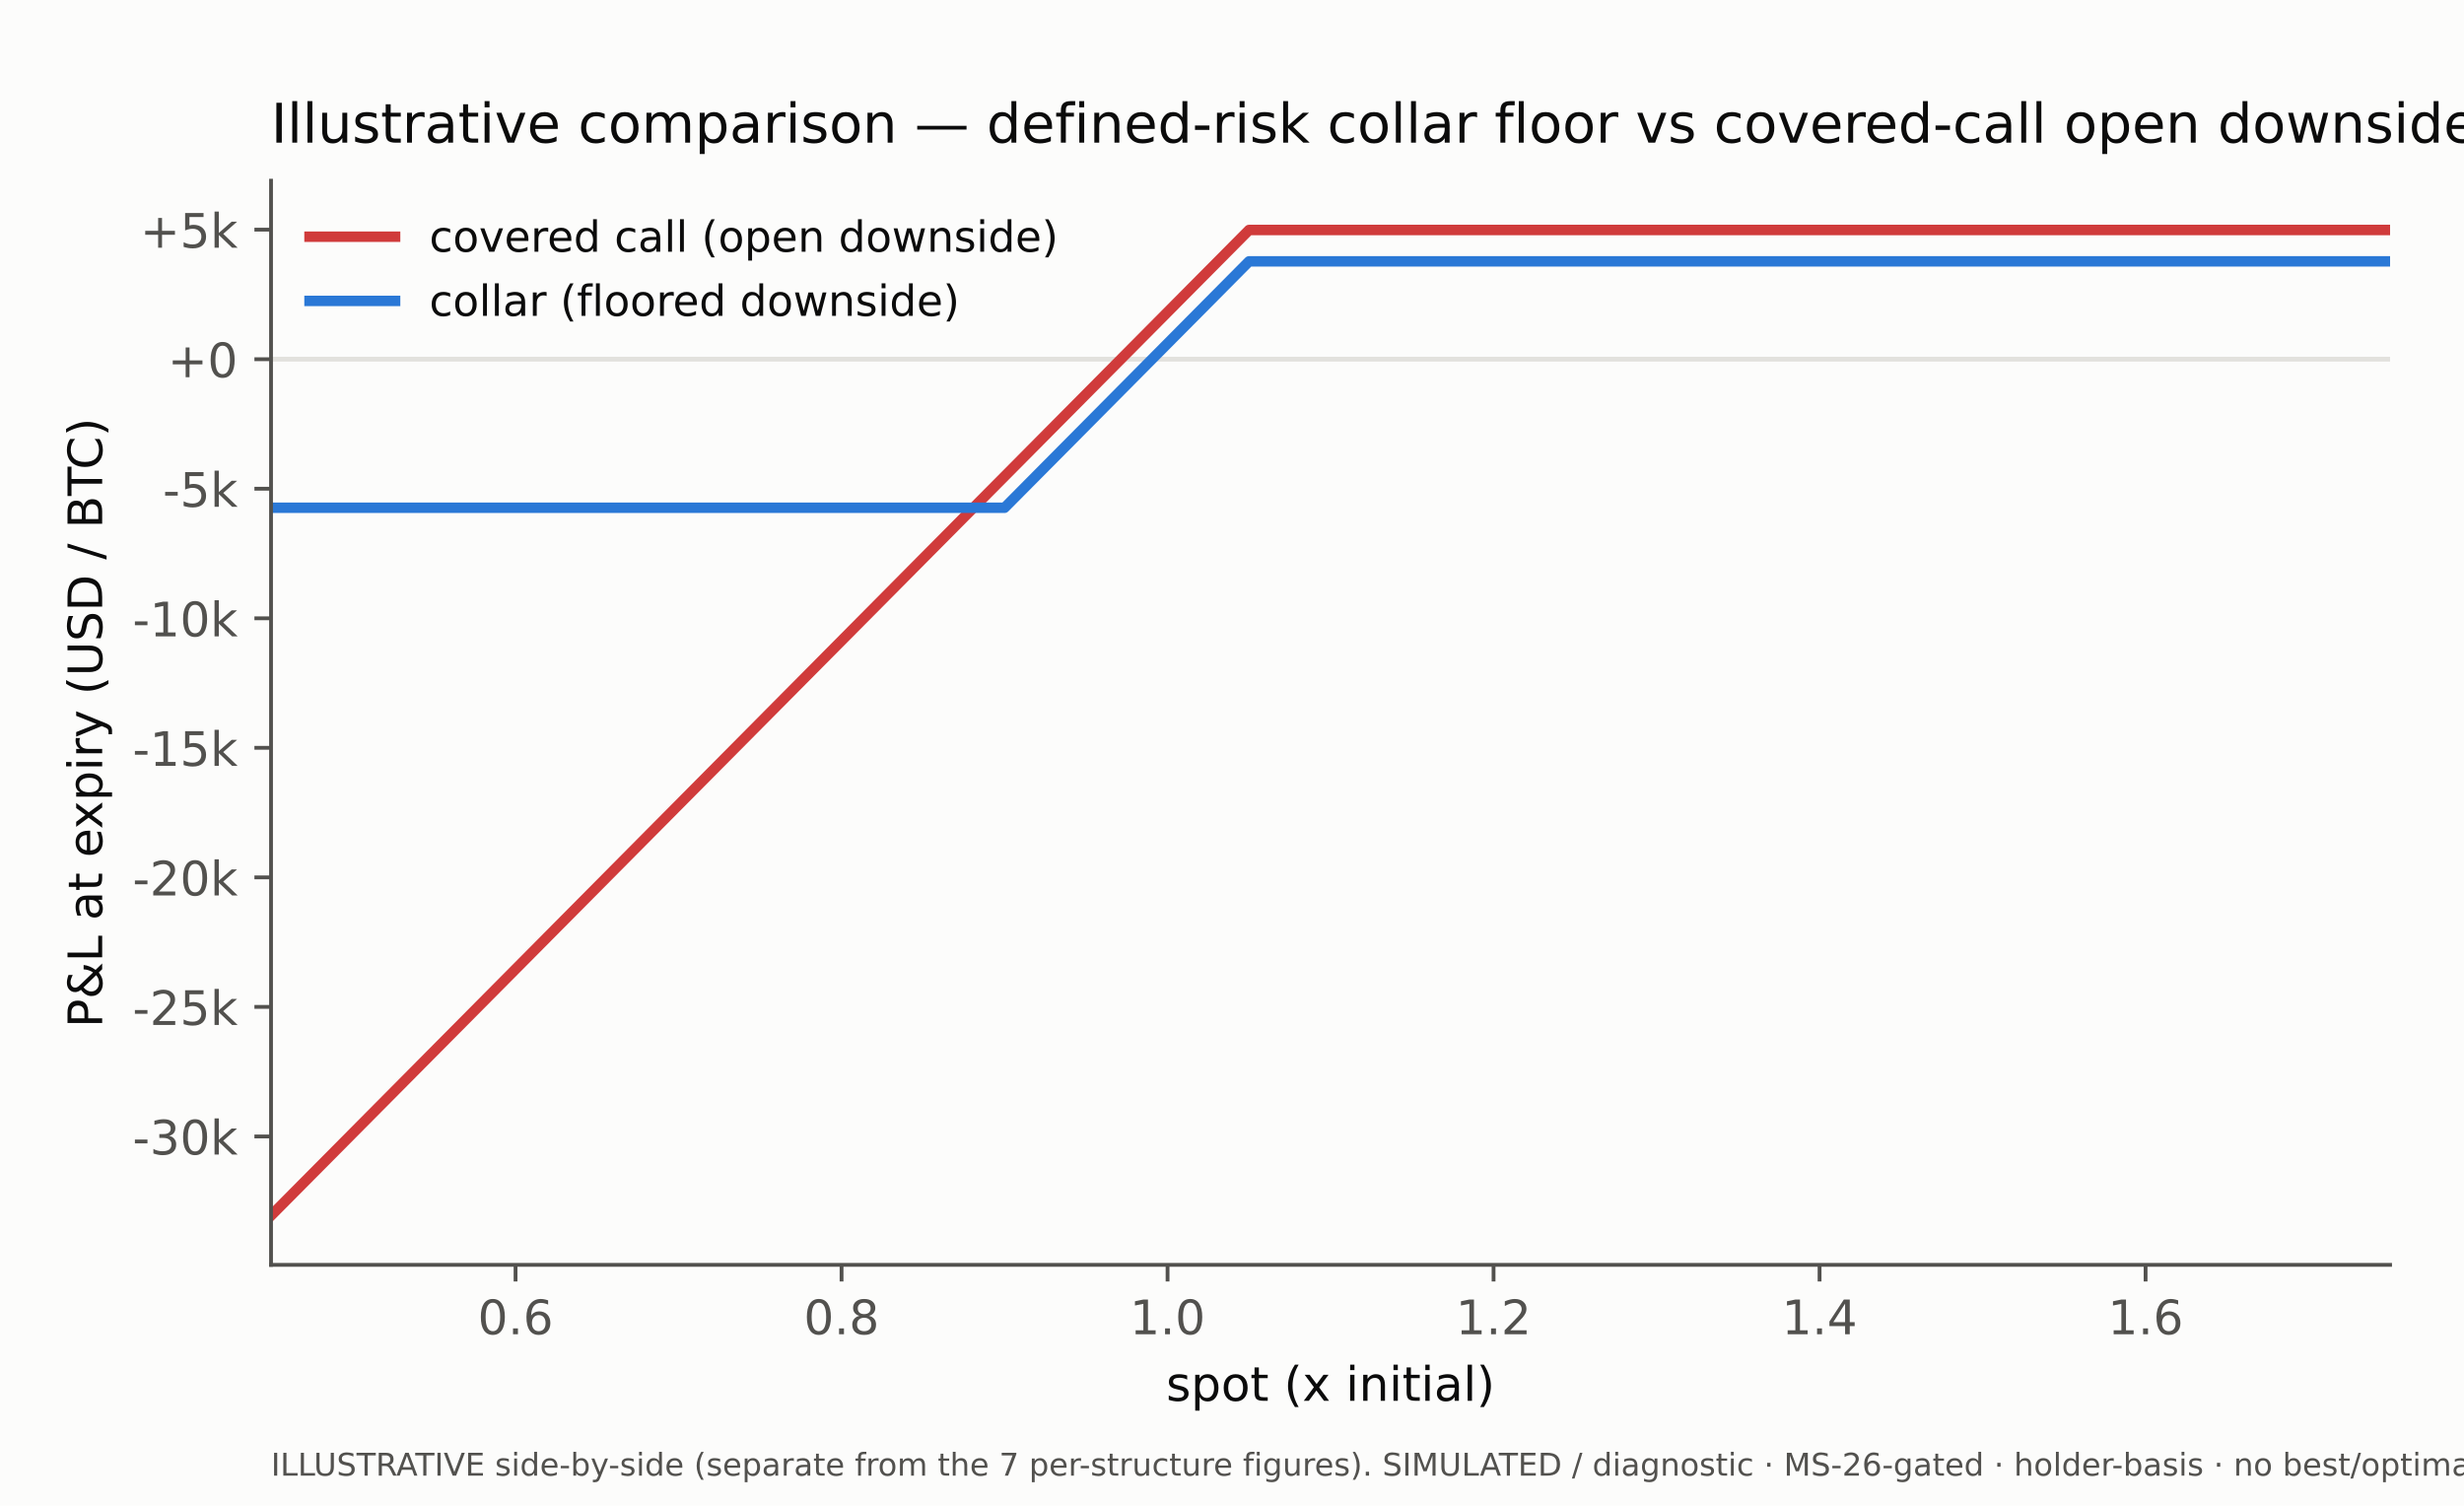
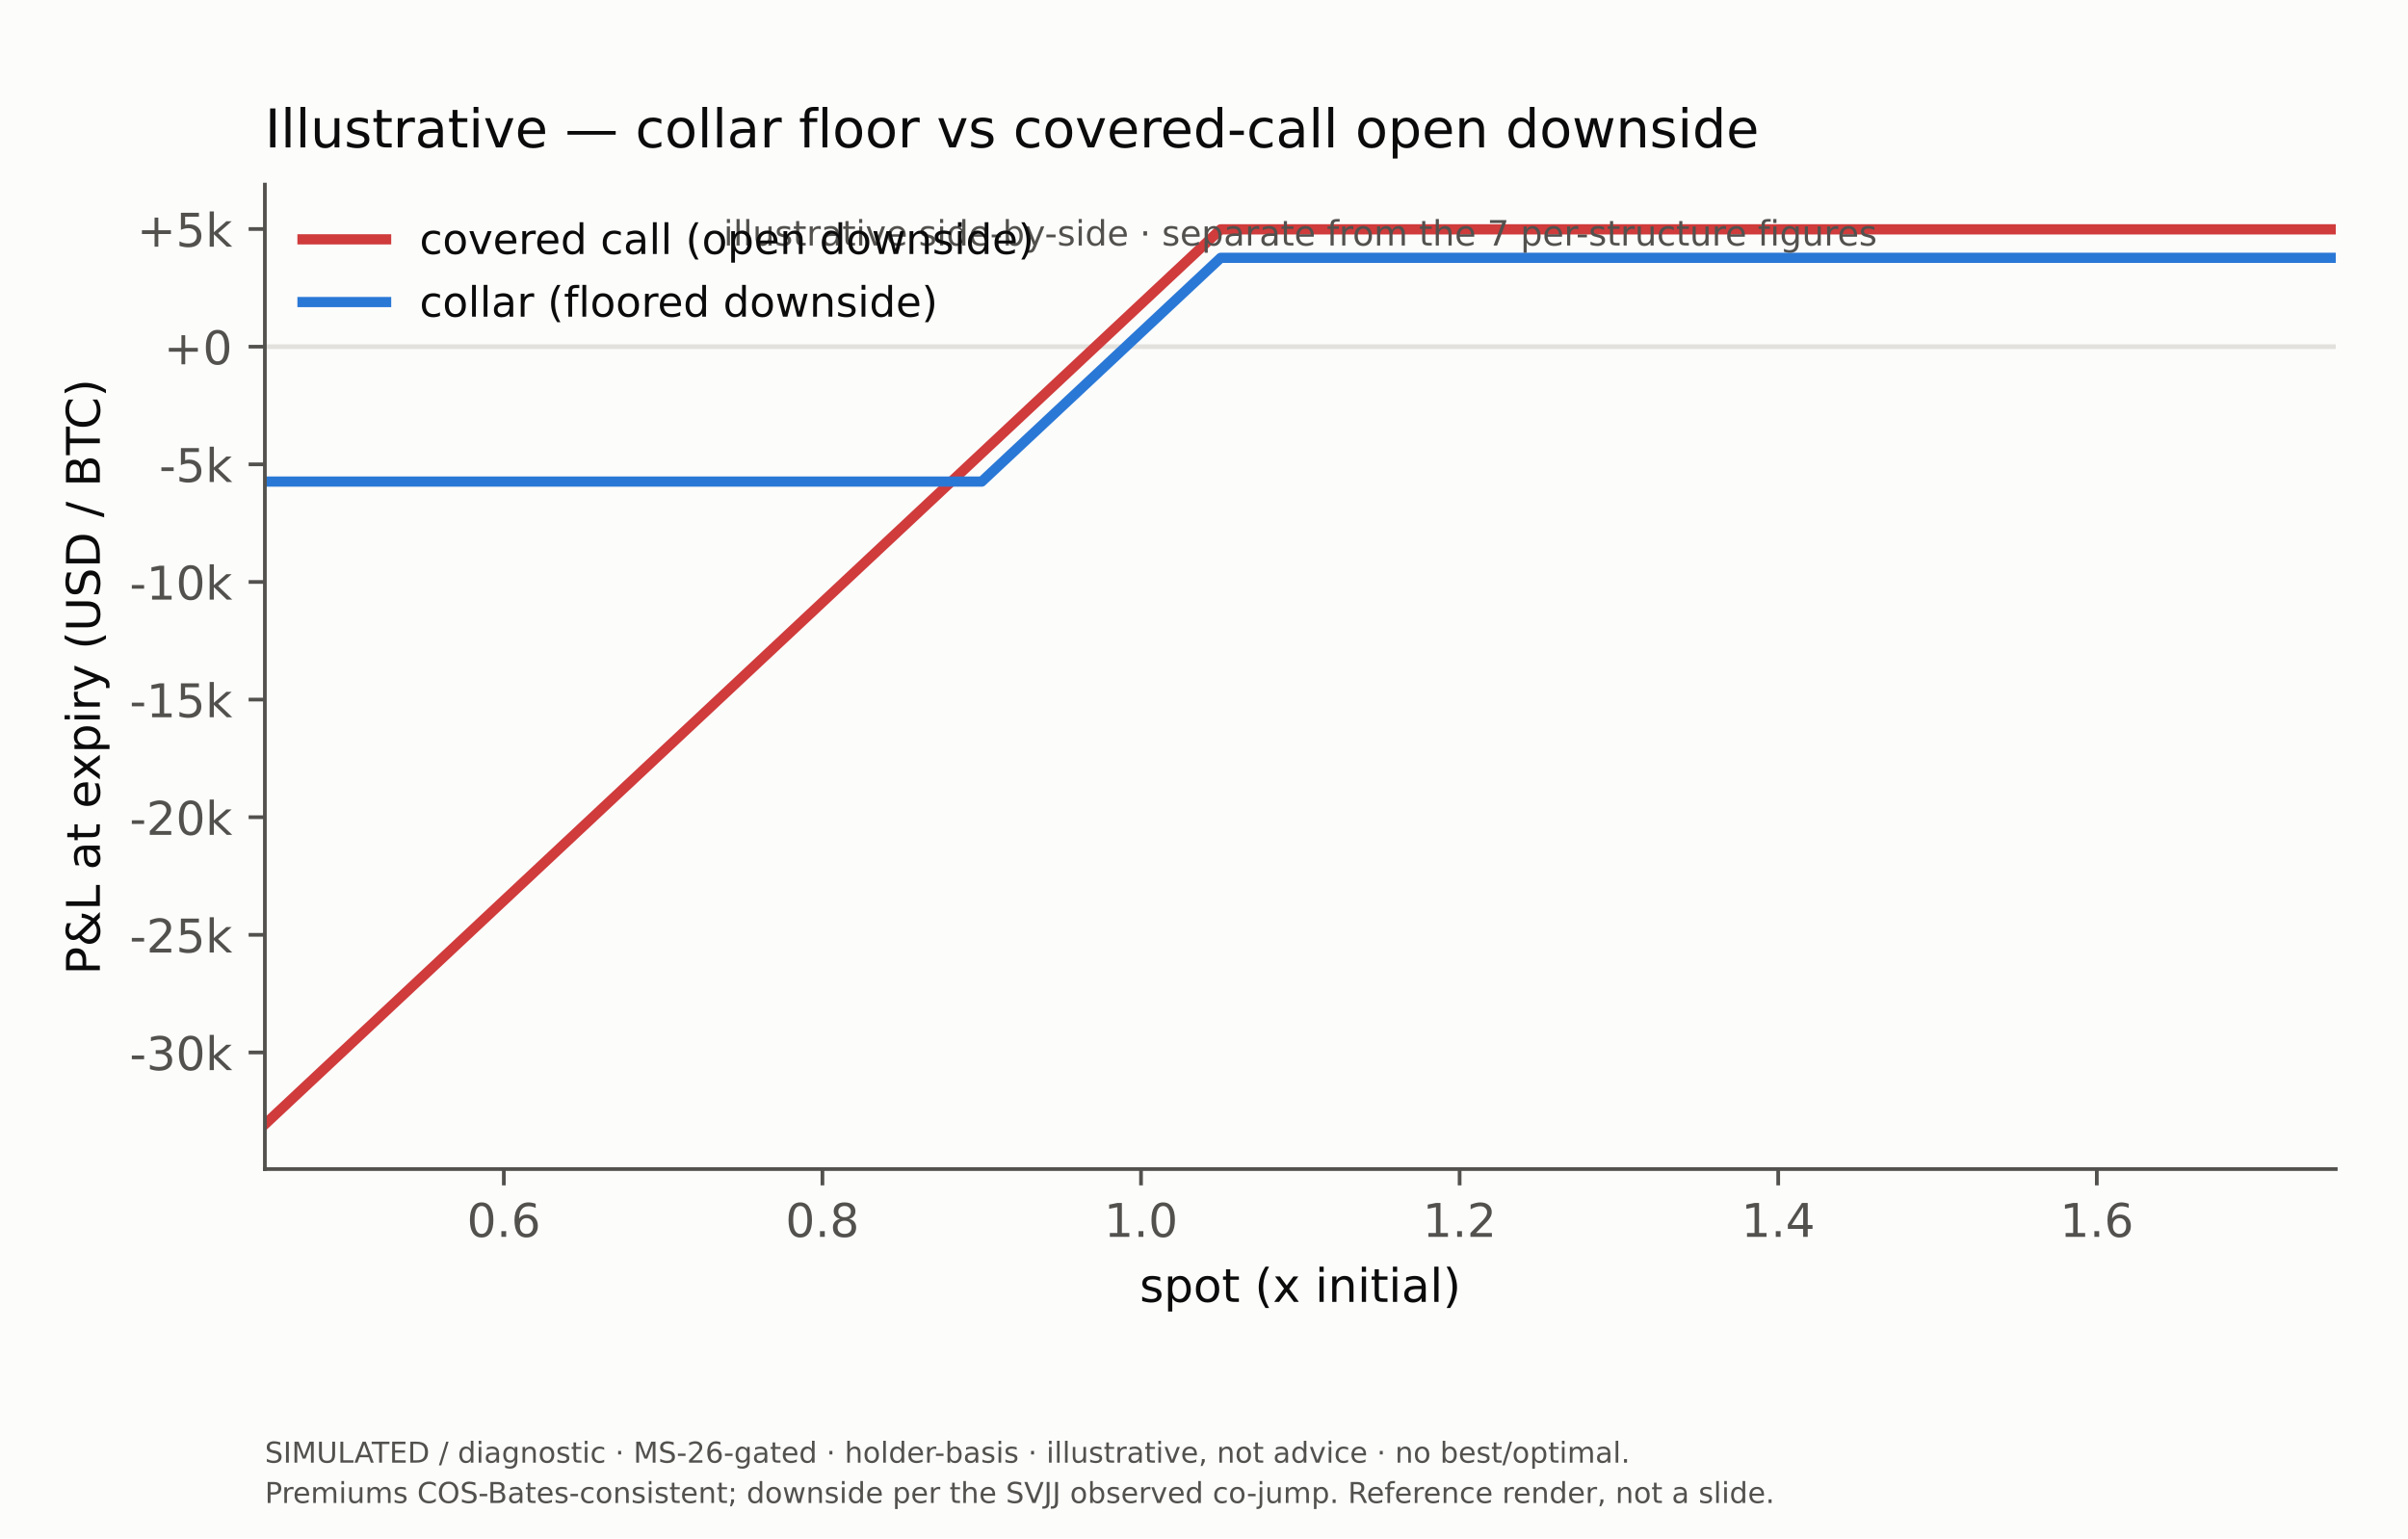
- <svg xmlns="http://www.w3.org/2000/svg" xmlns:xlink="http://www.w3.org/1999/xlink" width="518.4pt" height="316.8pt" viewBox="0 0 518.4 316.8" version="1.1">
+ <svg xmlns="http://www.w3.org/2000/svg" xmlns:xlink="http://www.w3.org/1999/xlink" width="518.4pt" height="331.2pt" viewBox="0 0 518.4 331.2" version="1.1">
  <defs>
    <style type="text/css">*{stroke-linejoin: round; stroke-linecap: butt}</style>
  </defs>
  <g id="figure_1">
    <g id="patch_1">
-       <path d="M 0 316.8  L 518.4 316.8  L 518.4 0  L 0 0  z " style="fill: #fcfcfb" />
+       <path d="M 0 331.2  L 518.4 331.2  L 518.4 0  L 0 0  z " style="fill: #fcfcfb" />
    </g>
    <g id="axes_1">
      <g id="patch_2">
-         <path d="M 57.024 266.112  L 502.848 266.112  L 502.848 38.016  L 57.024 38.016  z " style="fill: #fcfcfb" />
+         <path d="M 57.024 251.712  L 502.848 251.712  L 502.848 39.744  L 57.024 39.744  z " style="fill: #fcfcfb" />
      </g>
      <g id="matplotlib.axis_1">
        <g id="xtick_1">
          <g id="line2d_1">
            <defs>
              <path id="m6badb8b41f" d="M 0 0  L 0 3.5  " style="stroke: #52514e; stroke-width: 0.8" />
            </defs>
            <g>
-               <use xlink:href="#m6badb8b41f" x="108.465" y="266.112" style="fill: #52514e; stroke: #52514e; stroke-width: 0.8" />
+               <use xlink:href="#m6badb8b41f" x="108.465" y="251.712" style="fill: #52514e; stroke: #52514e; stroke-width: 0.8" />
            </g>
          </g>
          <g id="text_1">
-             <text style="font-size: 10px; font-family: 'DejaVu Sans'; text-anchor: middle; fill: #52514e" x="108.465" y="280.71" transform="rotate(-0 108.4652 280.7097)">0.6</text>
+             <text style="font-size: 10px; font-family: 'DejaVu Sans'; text-anchor: middle; fill: #52514e" x="108.465" y="266.31" transform="rotate(-0 108.4652 266.3097)">0.6</text>
          </g>
        </g>
        <g id="xtick_2">
          <g id="line2d_2">
            <g>
-               <use xlink:href="#m6badb8b41f" x="177.054" y="266.112" style="fill: #52514e; stroke: #52514e; stroke-width: 0.8" />
+               <use xlink:href="#m6badb8b41f" x="177.054" y="251.712" style="fill: #52514e; stroke: #52514e; stroke-width: 0.8" />
            </g>
          </g>
          <g id="text_2">
-             <text style="font-size: 10px; font-family: 'DejaVu Sans'; text-anchor: middle; fill: #52514e" x="177.054" y="280.71" transform="rotate(-0 177.0535 280.7097)">0.8</text>
+             <text style="font-size: 10px; font-family: 'DejaVu Sans'; text-anchor: middle; fill: #52514e" x="177.054" y="266.31" transform="rotate(-0 177.0535 266.3097)">0.8</text>
          </g>
        </g>
        <g id="xtick_3">
          <g id="line2d_3">
            <g>
-               <use xlink:href="#m6badb8b41f" x="245.642" y="266.112" style="fill: #52514e; stroke: #52514e; stroke-width: 0.8" />
+               <use xlink:href="#m6badb8b41f" x="245.642" y="251.712" style="fill: #52514e; stroke: #52514e; stroke-width: 0.8" />
            </g>
          </g>
          <g id="text_3">
-             <text style="font-size: 10px; font-family: 'DejaVu Sans'; text-anchor: middle; fill: #52514e" x="245.642" y="280.71" transform="rotate(-0 245.6418 280.7097)">1.0</text>
+             <text style="font-size: 10px; font-family: 'DejaVu Sans'; text-anchor: middle; fill: #52514e" x="245.642" y="266.31" transform="rotate(-0 245.6418 266.3097)">1.0</text>
          </g>
        </g>
        <g id="xtick_4">
          <g id="line2d_4">
            <g>
-               <use xlink:href="#m6badb8b41f" x="314.23" y="266.112" style="fill: #52514e; stroke: #52514e; stroke-width: 0.8" />
+               <use xlink:href="#m6badb8b41f" x="314.23" y="251.712" style="fill: #52514e; stroke: #52514e; stroke-width: 0.8" />
            </g>
          </g>
          <g id="text_4">
-             <text style="font-size: 10px; font-family: 'DejaVu Sans'; text-anchor: middle; fill: #52514e" x="314.23" y="280.71" transform="rotate(-0 314.2302 280.7097)">1.2</text>
+             <text style="font-size: 10px; font-family: 'DejaVu Sans'; text-anchor: middle; fill: #52514e" x="314.23" y="266.31" transform="rotate(-0 314.2302 266.3097)">1.2</text>
          </g>
        </g>
        <g id="xtick_5">
          <g id="line2d_5">
            <g>
-               <use xlink:href="#m6badb8b41f" x="382.818" y="266.112" style="fill: #52514e; stroke: #52514e; stroke-width: 0.8" />
+               <use xlink:href="#m6badb8b41f" x="382.818" y="251.712" style="fill: #52514e; stroke: #52514e; stroke-width: 0.8" />
            </g>
          </g>
          <g id="text_5">
-             <text style="font-size: 10px; font-family: 'DejaVu Sans'; text-anchor: middle; fill: #52514e" x="382.818" y="280.71" transform="rotate(-0 382.8185 280.7097)">1.4</text>
+             <text style="font-size: 10px; font-family: 'DejaVu Sans'; text-anchor: middle; fill: #52514e" x="382.818" y="266.31" transform="rotate(-0 382.8185 266.3097)">1.4</text>
          </g>
        </g>
        <g id="xtick_6">
          <g id="line2d_6">
            <g>
-               <use xlink:href="#m6badb8b41f" x="451.407" y="266.112" style="fill: #52514e; stroke: #52514e; stroke-width: 0.8" />
+               <use xlink:href="#m6badb8b41f" x="451.407" y="251.712" style="fill: #52514e; stroke: #52514e; stroke-width: 0.8" />
            </g>
          </g>
          <g id="text_6">
-             <text style="font-size: 10px; font-family: 'DejaVu Sans'; text-anchor: middle; fill: #52514e" x="451.407" y="280.71" transform="rotate(-0 451.4068 280.7097)">1.6</text>
+             <text style="font-size: 10px; font-family: 'DejaVu Sans'; text-anchor: middle; fill: #52514e" x="451.407" y="266.31" transform="rotate(-0 451.4068 266.3097)">1.6</text>
          </g>
        </g>
        <g id="text_7">
-           <text style="font-size: 10px; font-family: 'DejaVu Sans'; text-anchor: middle; fill: #0b0b0b" x="279.936" y="294.71" transform="rotate(-0 279.936 294.7104)">spot (x initial)</text>
+           <text style="font-size: 10px; font-family: 'DejaVu Sans'; text-anchor: middle; fill: #0b0b0b" x="279.936" y="280.31" transform="rotate(-0 279.936 280.3104)">spot (x initial)</text>
        </g>
      </g>
      <g id="matplotlib.axis_2">
        <g id="ytick_1">
          <g id="line2d_7">
            <defs>
              <path id="m6aaad6d4b3" d="M 0 0  L -3.5 0  " style="stroke: #52514e; stroke-width: 0.8" />
            </defs>
            <g>
-               <use xlink:href="#m6aaad6d4b3" x="57.024" y="239.098" style="fill: #52514e; stroke: #52514e; stroke-width: 0.8" />
+               <use xlink:href="#m6aaad6d4b3" x="57.024" y="226.608" style="fill: #52514e; stroke: #52514e; stroke-width: 0.8" />
            </g>
          </g>
          <g id="text_8">
-             <text style="font-size: 10px; font-family: 'DejaVu Sans'; text-anchor: end; fill: #52514e" x="50.024" y="242.897" transform="rotate(-0 50.024 242.8973)">-30k</text>
+             <text style="font-size: 10px; font-family: 'DejaVu Sans'; text-anchor: end; fill: #52514e" x="50.024" y="230.407" transform="rotate(-0 50.024 230.4074)">-30k</text>
          </g>
        </g>
        <g id="ytick_2">
          <g id="line2d_8">
            <g>
-               <use xlink:href="#m6aaad6d4b3" x="57.024" y="211.843" style="fill: #52514e; stroke: #52514e; stroke-width: 0.8" />
+               <use xlink:href="#m6aaad6d4b3" x="57.024" y="201.281" style="fill: #52514e; stroke: #52514e; stroke-width: 0.8" />
            </g>
          </g>
          <g id="text_9">
-             <text style="font-size: 10px; font-family: 'DejaVu Sans'; text-anchor: end; fill: #52514e" x="50.024" y="215.643" transform="rotate(-0 50.024 215.6427)">-25k</text>
+             <text style="font-size: 10px; font-family: 'DejaVu Sans'; text-anchor: end; fill: #52514e" x="50.024" y="205.08" transform="rotate(-0 50.024 205.0798)">-25k</text>
          </g>
        </g>
        <g id="ytick_3">
          <g id="line2d_9">
            <g>
-               <use xlink:href="#m6aaad6d4b3" x="57.024" y="184.589" style="fill: #52514e; stroke: #52514e; stroke-width: 0.8" />
+               <use xlink:href="#m6aaad6d4b3" x="57.024" y="175.953" style="fill: #52514e; stroke: #52514e; stroke-width: 0.8" />
            </g>
          </g>
          <g id="text_10">
-             <text style="font-size: 10px; font-family: 'DejaVu Sans'; text-anchor: end; fill: #52514e" x="50.024" y="188.388" transform="rotate(-0 50.024 188.388)">-20k</text>
+             <text style="font-size: 10px; font-family: 'DejaVu Sans'; text-anchor: end; fill: #52514e" x="50.024" y="179.752" transform="rotate(-0 50.024 179.7523)">-20k</text>
          </g>
        </g>
        <g id="ytick_4">
          <g id="line2d_10">
            <g>
-               <use xlink:href="#m6aaad6d4b3" x="57.024" y="157.334" style="fill: #52514e; stroke: #52514e; stroke-width: 0.8" />
+               <use xlink:href="#m6aaad6d4b3" x="57.024" y="150.625" style="fill: #52514e; stroke: #52514e; stroke-width: 0.8" />
            </g>
          </g>
          <g id="text_11">
-             <text style="font-size: 10px; font-family: 'DejaVu Sans'; text-anchor: end; fill: #52514e" x="50.024" y="161.133" transform="rotate(-0 50.024 161.1333)">-15k</text>
+             <text style="font-size: 10px; font-family: 'DejaVu Sans'; text-anchor: end; fill: #52514e" x="50.024" y="154.425" transform="rotate(-0 50.024 154.4247)">-15k</text>
          </g>
        </g>
        <g id="ytick_5">
          <g id="line2d_11">
            <g>
-               <use xlink:href="#m6aaad6d4b3" x="57.024" y="130.079" style="fill: #52514e; stroke: #52514e; stroke-width: 0.8" />
+               <use xlink:href="#m6aaad6d4b3" x="57.024" y="125.298" style="fill: #52514e; stroke: #52514e; stroke-width: 0.8" />
            </g>
          </g>
          <g id="text_12">
-             <text style="font-size: 10px; font-family: 'DejaVu Sans'; text-anchor: end; fill: #52514e" x="50.024" y="133.879" transform="rotate(-0 50.024 133.8787)">-10k</text>
+             <text style="font-size: 10px; font-family: 'DejaVu Sans'; text-anchor: end; fill: #52514e" x="50.024" y="129.097" transform="rotate(-0 50.024 129.0971)">-10k</text>
          </g>
        </g>
        <g id="ytick_6">
          <g id="line2d_12">
            <g>
-               <use xlink:href="#m6aaad6d4b3" x="57.024" y="102.825" style="fill: #52514e; stroke: #52514e; stroke-width: 0.8" />
+               <use xlink:href="#m6aaad6d4b3" x="57.024" y="99.97" style="fill: #52514e; stroke: #52514e; stroke-width: 0.8" />
            </g>
          </g>
          <g id="text_13">
-             <text style="font-size: 10px; font-family: 'DejaVu Sans'; text-anchor: end; fill: #52514e" x="50.024" y="106.624" transform="rotate(-0 50.024 106.624)">-5k</text>
+             <text style="font-size: 10px; font-family: 'DejaVu Sans'; text-anchor: end; fill: #52514e" x="50.024" y="103.77" transform="rotate(-0 50.024 103.7696)">-5k</text>
          </g>
        </g>
        <g id="ytick_7">
          <g id="line2d_13">
            <g>
-               <use xlink:href="#m6aaad6d4b3" x="57.024" y="75.57" style="fill: #52514e; stroke: #52514e; stroke-width: 0.8" />
+               <use xlink:href="#m6aaad6d4b3" x="57.024" y="74.643" style="fill: #52514e; stroke: #52514e; stroke-width: 0.8" />
            </g>
          </g>
          <g id="text_14">
-             <text style="font-size: 10px; font-family: 'DejaVu Sans'; text-anchor: end; fill: #52514e" x="50.024" y="79.369" transform="rotate(-0 50.024 79.36897)">+0</text>
+             <text style="font-size: 10px; font-family: 'DejaVu Sans'; text-anchor: end; fill: #52514e" x="50.024" y="78.442" transform="rotate(-0 50.024 78.44163)">+0</text>
          </g>
        </g>
        <g id="ytick_8">
          <g id="line2d_14">
            <g>
-               <use xlink:href="#m6aaad6d4b3" x="57.024" y="48.315" style="fill: #52514e; stroke: #52514e; stroke-width: 0.8" />
+               <use xlink:href="#m6aaad6d4b3" x="57.024" y="49.315" style="fill: #52514e; stroke: #52514e; stroke-width: 0.8" />
            </g>
          </g>
          <g id="text_15">
-             <text style="font-size: 10px; font-family: 'DejaVu Sans'; text-anchor: end; fill: #52514e" x="50.024" y="52.115" transform="rotate(-0 50.024 52.1147)">+5k</text>
+             <text style="font-size: 10px; font-family: 'DejaVu Sans'; text-anchor: end; fill: #52514e" x="50.024" y="53.114" transform="rotate(-0 50.024 53.11445)">+5k</text>
          </g>
        </g>
        <g id="text_16">
-           <text style="font-size: 10px; font-family: 'DejaVu Sans'; text-anchor: middle; fill: #0b0b0b" x="21.498" y="152.064" transform="rotate(-90 21.49822 152.064)">P&amp;L at expiry (USD / BTC)</text>
+           <text style="font-size: 10px; font-family: 'DejaVu Sans'; text-anchor: middle; fill: #0b0b0b" x="21.498" y="145.728" transform="rotate(-90 21.49822 145.728)">P&amp;L at expiry (USD / BTC)</text>
        </g>
      </g>
      <g id="line2d_15">
-         <path d="M 57.024 75.57  L 502.848 75.57  " clip-path="url(#p63b563d54b)" style="fill: none; stroke: #e2e1dd; stroke-linecap: square" />
+         <path d="M 57.024 74.643  L 502.848 74.643  " clip-path="url(#p7efc859b20)" style="fill: none; stroke: #e2e1dd; stroke-linecap: square" />
      </g>
      <g id="line2d_16">
-         <path d="M 57.024 255.744  L 262.789 48.384  L 502.848 48.384  L 502.848 48.384  " clip-path="url(#p63b563d54b)" style="fill: none; stroke: #d03b3b; stroke-width: 2.2; stroke-linecap: square" />
+         <path d="M 57.024 242.077  L 262.789 49.379  L 502.848 49.379  L 502.848 49.379  " clip-path="url(#p7efc859b20)" style="fill: none; stroke: #d03b3b; stroke-width: 2.2; stroke-linecap: square" />
      </g>
      <g id="line2d_17">
-         <path d="M 57.024 106.828  L 211.348 106.828  L 262.789 54.988  L 502.848 54.988  L 502.848 54.988  " clip-path="url(#p63b563d54b)" style="fill: none; stroke: #2a78d6; stroke-width: 2.2; stroke-linecap: square" />
+         <path d="M 57.024 103.69  L 211.348 103.69  L 262.789 55.516  L 502.848 55.516  L 502.848 55.516  " clip-path="url(#p7efc859b20)" style="fill: none; stroke: #2a78d6; stroke-width: 2.2; stroke-linecap: square" />
      </g>
      <g id="patch_3">
-         <path d="M 57.024 266.112  L 57.024 38.016  " style="fill: none; stroke: #52514e; stroke-width: 0.8; stroke-linejoin: miter; stroke-linecap: square" />
+         <path d="M 57.024 251.712  L 57.024 39.744  " style="fill: none; stroke: #52514e; stroke-width: 0.8; stroke-linejoin: miter; stroke-linecap: square" />
      </g>
      <g id="patch_4">
-         <path d="M 57.024 266.112  L 502.848 266.112  " style="fill: none; stroke: #52514e; stroke-width: 0.8; stroke-linejoin: miter; stroke-linecap: square" />
+         <path d="M 57.024 251.712  L 502.848 251.712  " style="fill: none; stroke: #52514e; stroke-width: 0.8; stroke-linejoin: miter; stroke-linecap: square" />
      </g>
      <g id="text_17">
-         <text style="font-size: 11.5px; font-family: 'DejaVu Sans'; text-anchor: start; fill: #0b0b0b" x="57.024" y="30.016" transform="rotate(-0 57.024 30.016)">Illustrative comparison — defined-risk collar floor vs covered-call open downside</text>
+         <text style="font-size: 7.5px; font-family: 'DejaVu Sans'; text-anchor: middle; fill: #52514e" x="279.936" y="52.862" transform="rotate(-0 279.936 52.86171)">illustrative side-by-side · separate from the 7 per-structure figures</text>
+       </g>
+       <g id="text_18">
+         <text style="font-size: 11.5px; font-family: 'DejaVu Sans'; text-anchor: start; fill: #0b0b0b" x="57.024" y="31.744" transform="rotate(-0 57.024 31.744)">Illustrative — collar floor vs covered-call open downside</text>
      </g>
      <g id="legend_1">
        <g id="line2d_18">
-           <path d="M 65.124 49.805  L 74.124 49.805  L 83.124 49.805  " style="fill: none; stroke: #d03b3b; stroke-width: 2.2; stroke-linecap: square" />
-         </g>
-         <g id="text_18">
-           <text style="font-size: 9px; font-family: 'DejaVu Sans'; text-anchor: start; fill: #0b0b0b" x="90.324" y="52.955" transform="rotate(-0 90.324 52.95459)">covered call (open downside)</text>
+           <path d="M 65.124 51.533  L 74.124 51.533  L 83.124 51.533  " style="fill: none; stroke: #d03b3b; stroke-width: 2.2; stroke-linecap: square" />
+         </g>
+         <g id="text_19">
+           <text style="font-size: 9px; font-family: 'DejaVu Sans'; text-anchor: start; fill: #0b0b0b" x="90.324" y="54.683" transform="rotate(-0 90.324 54.68259)">covered call (open downside)</text>
        </g>
        <g id="line2d_19">
-           <path d="M 65.124 63.305  L 74.124 63.305  L 83.124 63.305  " style="fill: none; stroke: #2a78d6; stroke-width: 2.2; stroke-linecap: square" />
-         </g>
-         <g id="text_19">
-           <text style="font-size: 9px; font-family: 'DejaVu Sans'; text-anchor: start; fill: #0b0b0b" x="90.324" y="66.455" transform="rotate(-0 90.324 66.4553)">collar (floored downside)</text>
+           <path d="M 65.124 65.033  L 74.124 65.033  L 83.124 65.033  " style="fill: none; stroke: #2a78d6; stroke-width: 2.2; stroke-linecap: square" />
+         </g>
+         <g id="text_20">
+           <text style="font-size: 9px; font-family: 'DejaVu Sans'; text-anchor: start; fill: #0b0b0b" x="90.324" y="68.183" transform="rotate(-0 90.324 68.1833)">collar (floored downside)</text>
        </g>
      </g>
    </g>
-     <g id="text_20">
-       <text style="font-size: 6.6px; font-family: 'DejaVu Sans'; text-anchor: start; fill: #52514e" x="57.024" y="310.462" transform="rotate(-0 57.024 310.4625)">ILLUSTRATIVE side-by-side (separate from the 7 per-structure figures). SIMULATED / diagnostic · MS-26-gated · holder-basis · no best/optimal. Premiums COS-Bates-consistent; downside per the SVJJ observed-co-jump tail (N3.6). Reference render — not a deck slide.</text>
+     <g id="text_21">
+       <text style="font-size: 6.2px; font-family: 'DejaVu Sans'; fill: #52514e" transform="translate(57.024 314.9228)">SIMULATED / diagnostic · MS-26-gated · holder-basis · illustrative, not advice · no best/optimal.</text>
+       <text style="font-size: 6.2px; font-family: 'DejaVu Sans'; fill: #52514e" transform="translate(57.024 323.6028)">Premiums COS-Bates-consistent; downside per the SVJJ observed co-jump. Reference render, not a slide.</text>
    </g>
  </g>
  <defs>
-     <clipPath id="p63b563d54b">
-       <rect x="57.024" y="38.016" width="445.824" height="228.096" />
+     <clipPath id="p7efc859b20">
+       <rect x="57.024" y="39.744" width="445.824" height="211.968" />
    </clipPath>
  </defs>
</svg>
